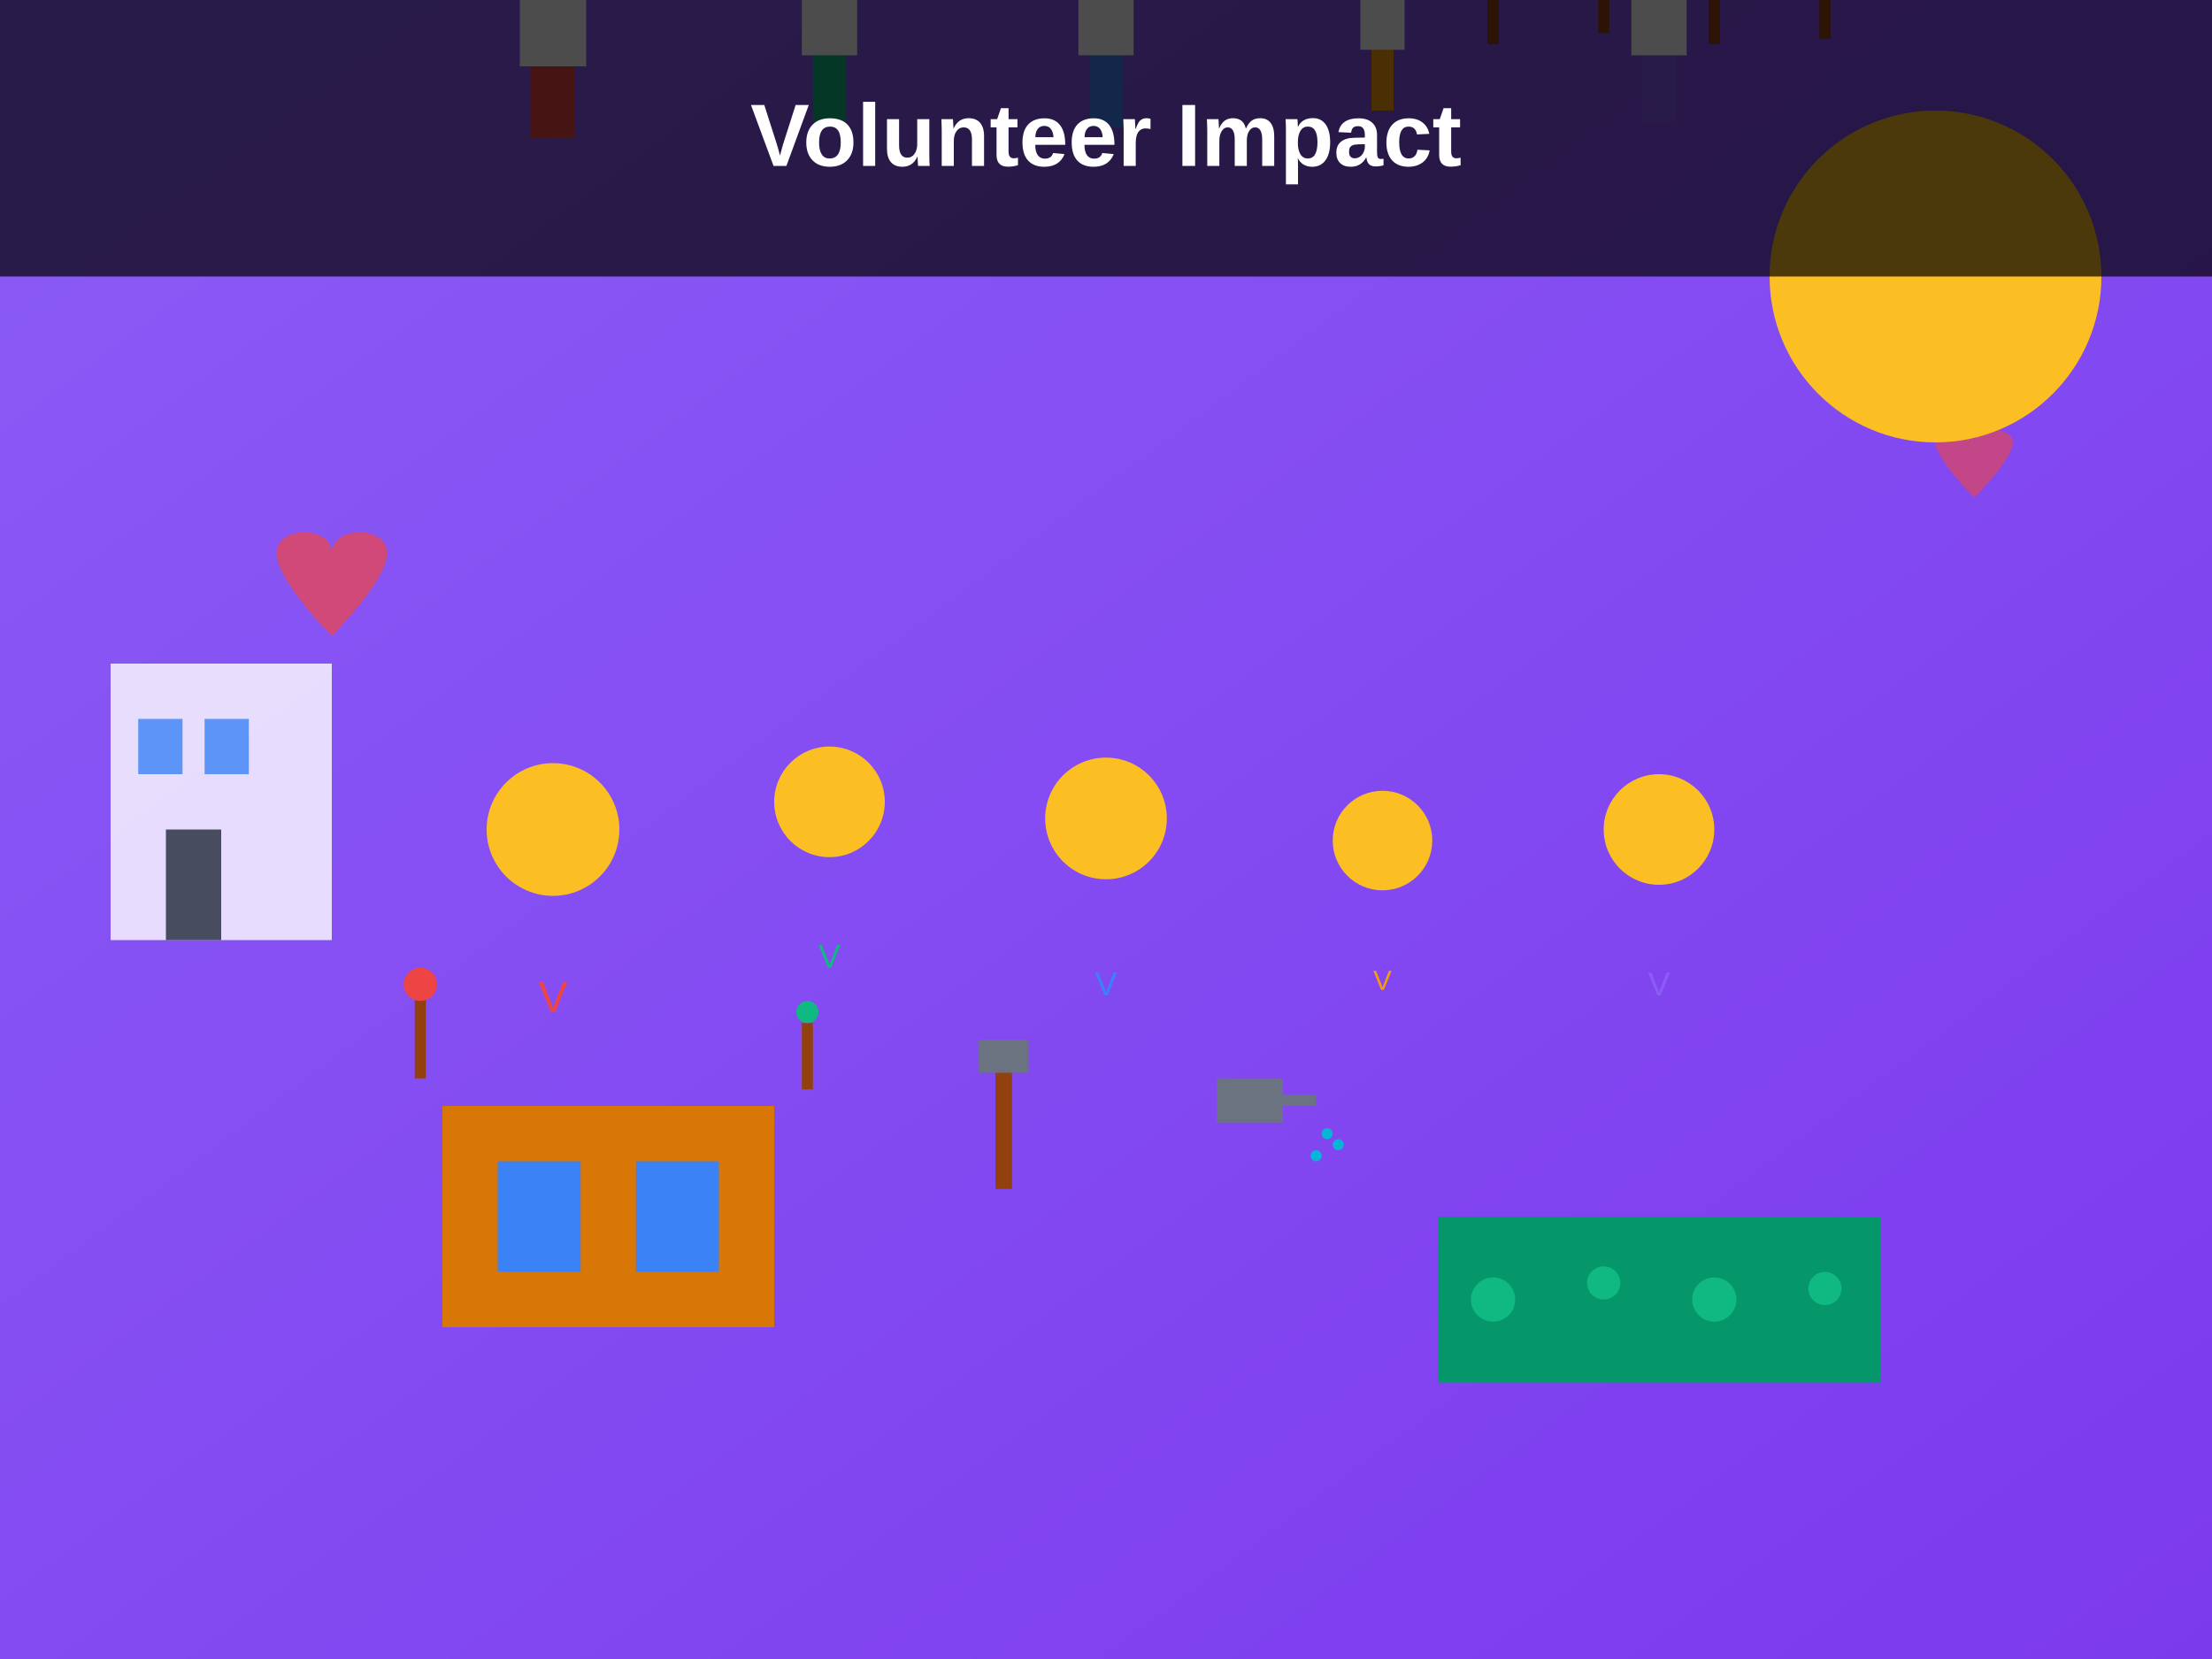
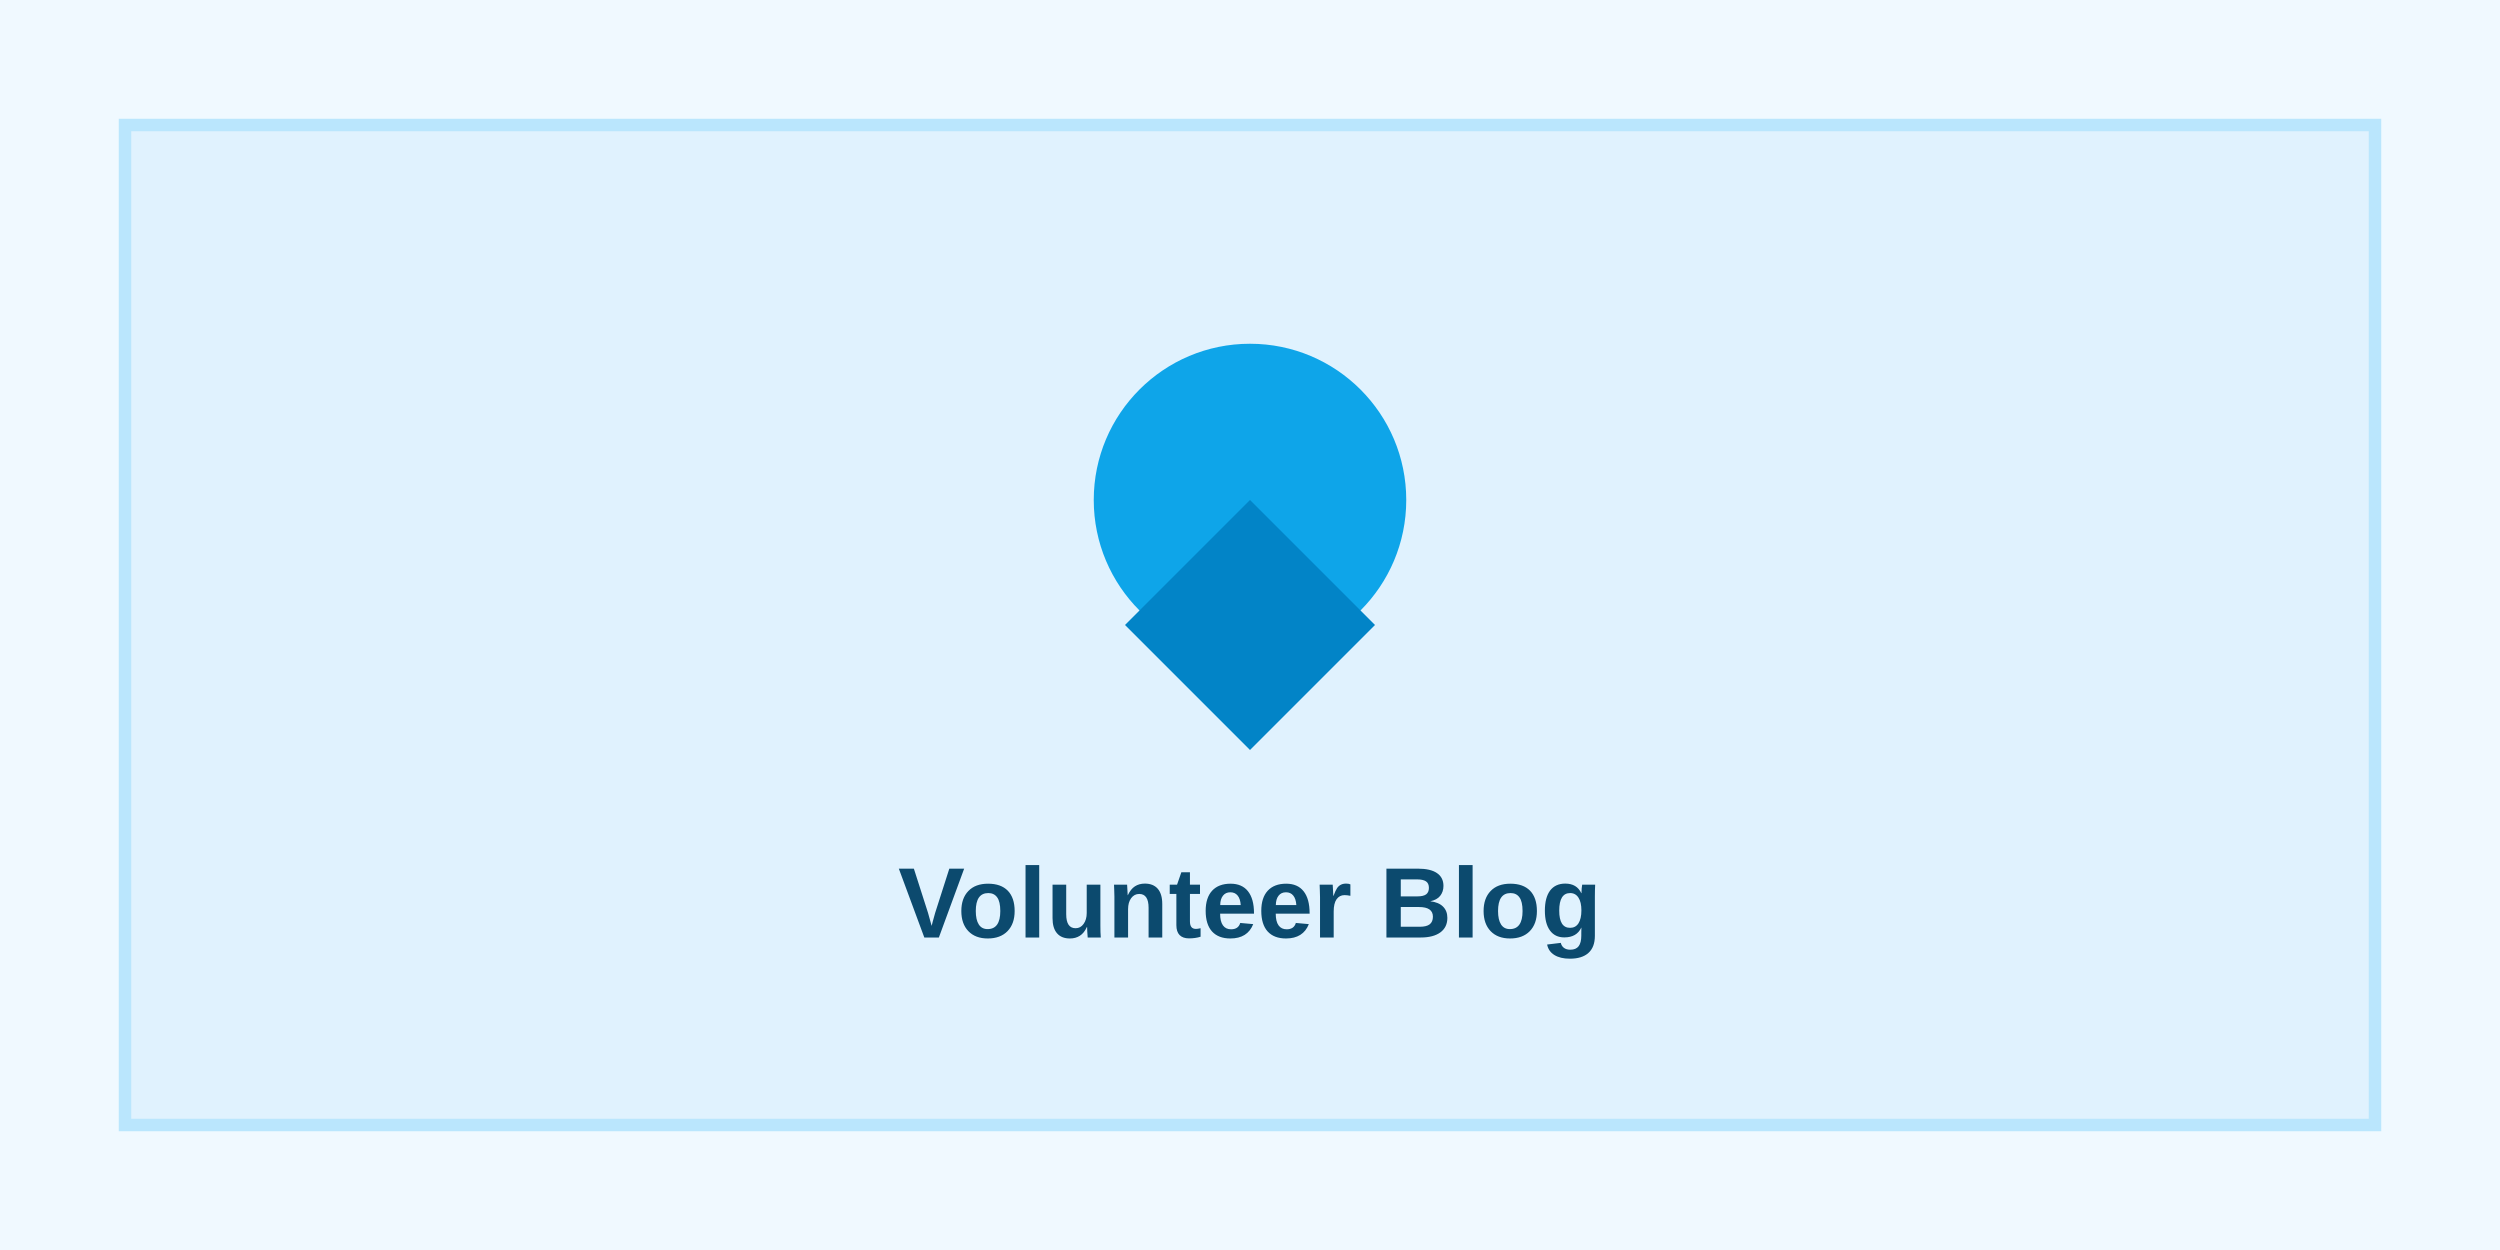
- <svg xmlns="http://www.w3.org/2000/svg" width="400" height="300">
-   <defs>
-     <linearGradient id="volunteerBg" x1="0%" y1="0%" x2="100%" y2="100%">
-       <stop offset="0%" style="stop-color:#8b5cf6;stop-opacity:1" />
-       <stop offset="100%" style="stop-color:#7c3aed;stop-opacity:1" />
-     </linearGradient>
-   </defs>
-   <rect width="100%" height="100%" fill="url(#volunteerBg)" />
-   <circle cx="100" cy="150" r="12" fill="#fbbf24" />
-   <rect x="96" cy="162" width="8" height="25" fill="#ef4444" />
-   <rect x="94" cy="175" width="12" height="12" fill="#ffffff" />
-   <text x="100" y="183" font-family="Arial, sans-serif" font-size="8" text-anchor="middle" fill="#ef4444">V</text>
-   <circle cx="150" cy="145" r="10" fill="#fbbf24" />
-   <rect x="147" cy="155" width="6" height="22" fill="#10b981" />
-   <rect x="145" cy="167" width="10" height="10" fill="#ffffff" />
-   <text x="150" y="175" font-family="Arial, sans-serif" font-size="6" text-anchor="middle" fill="#10b981">V</text>
-   <circle cx="200" cy="148" r="11" fill="#fbbf24" />
-   <rect x="197" cy="159" width="6" height="23" fill="#3b82f6" />
-   <rect x="195" cy="172" width="10" height="10" fill="#ffffff" />
-   <text x="200" y="180" font-family="Arial, sans-serif" font-size="6" text-anchor="middle" fill="#3b82f6">V</text>
-   <circle cx="250" cy="152" r="9" fill="#fbbf24" />
-   <rect x="248" cy="161" width="4" height="20" fill="#f59e0b" />
-   <rect x="246" cy="172" width="8" height="9" fill="#ffffff" />
-   <text x="250" y="179" font-family="Arial, sans-serif" font-size="5" text-anchor="middle" fill="#f59e0b">V</text>
-   <circle cx="300" cy="150" r="10" fill="#fbbf24" />
-   <rect x="297" cy="160" width="6" height="22" fill="#8b5cf6" />
-   <rect x="295" cy="172" width="10" height="10" fill="#ffffff" />
-   <text x="300" y="180" font-family="Arial, sans-serif" font-size="6" text-anchor="middle" fill="#8b5cf6">V</text>
-   <rect x="80" y="200" width="60" height="40" fill="#d97706" />
-   <rect x="90" y="210" width="15" height="20" fill="#3b82f6" />
-   <rect x="115" y="210" width="15" height="20" fill="#3b82f6" />
-   <rect x="75" y="180" width="2" height="15" fill="#92400e" />
-   <circle cx="76" cy="178" r="3" fill="#ef4444" />
-   <rect x="145" y="185" width="2" height="12" fill="#92400e" />
-   <circle cx="146" cy="183" r="2" fill="#10b981" />
-   <rect x="260" y="220" width="80" height="30" fill="#059669" />
-   <circle cx="270" cy="235" r="4" fill="#10b981" />
-   <rect x="269" cy="238" width="2" height="8" fill="#92400e" />
-   <circle cx="290" cy="232" r="3" fill="#10b981" />
-   <rect x="289" cy="234" width="2" height="6" fill="#92400e" />
-   <circle cx="310" cy="235" r="4" fill="#10b981" />
-   <rect x="309" cy="238" width="2" height="8" fill="#92400e" />
-   <circle cx="330" cy="233" r="3" fill="#10b981" />
-   <rect x="329" cy="235" width="2" height="7" fill="#92400e" />
-   <rect x="180" y="190" width="3" height="25" fill="#92400e" />
-   <rect x="177" y="188" width="9" height="6" fill="#6b7280" />
-   <rect x="220" y="195" width="12" height="8" fill="#6b7280" />
-   <rect x="232" y="198" width="6" height="2" fill="#6b7280" />
-   <circle cx="240" cy="205" r="1" fill="#06b6d4" />
-   <circle cx="242" cy="207" r="1" fill="#06b6d4" />
-   <circle cx="238" cy="209" r="1" fill="#06b6d4" />
-   <path d="M 50 100 C 50 95, 60 95, 60 100 C 60 95, 70 95, 70 100 C 70 105, 60 115, 60 115 C 60 115, 50 105, 50 100 Z" fill="#ef4444" opacity="0.7" />
-   <path d="M 350 80 C 350 77, 357 77, 357 80 C 357 77, 364 77, 364 80 C 364 83, 357 90, 357 90 C 357 90, 350 83, 350 80 Z" fill="#ef4444" opacity="0.6" />
-   <rect x="20" y="120" width="40" height="50" fill="#ffffff" opacity="0.8" />
-   <rect x="25" y="130" width="8" height="10" fill="#3b82f6" opacity="0.8" />
-   <rect x="37" y="130" width="8" height="10" fill="#3b82f6" opacity="0.8" />
-   <rect x="30" y="150" width="10" height="20" fill="#1f2937" opacity="0.8" />
-   <circle cx="350" cy="50" r="30" fill="#fbbf24" />
-   <rect x="0" y="0" width="400" height="50" fill="rgba(0,0,0,0.7)" />
-   <text x="200" y="30" font-family="Arial, sans-serif" font-size="16" font-weight="bold" text-anchor="middle" fill="#ffffff">Volunteer Impact</text>
+ <svg xmlns="http://www.w3.org/2000/svg" width="400" height="200" viewBox="0 0 400 200" fill="none">
+   <rect width="400" height="200" fill="#f0f9ff" />
+   <rect x="20" y="20" width="360" height="160" fill="#e0f2fe" stroke="#bae6fd" stroke-width="2" />
+   <circle cx="200" cy="80" r="25" fill="#0ea5e9" />
+   <path d="M180 100 L200 80 L220 100 L200 120 Z" fill="#0284c7" />
+   <text x="200" y="150" text-anchor="middle" fill="#0c4a6e" font-family="Arial, sans-serif" font-size="16" font-weight="bold">Volunteer Blog</text>
</svg>
